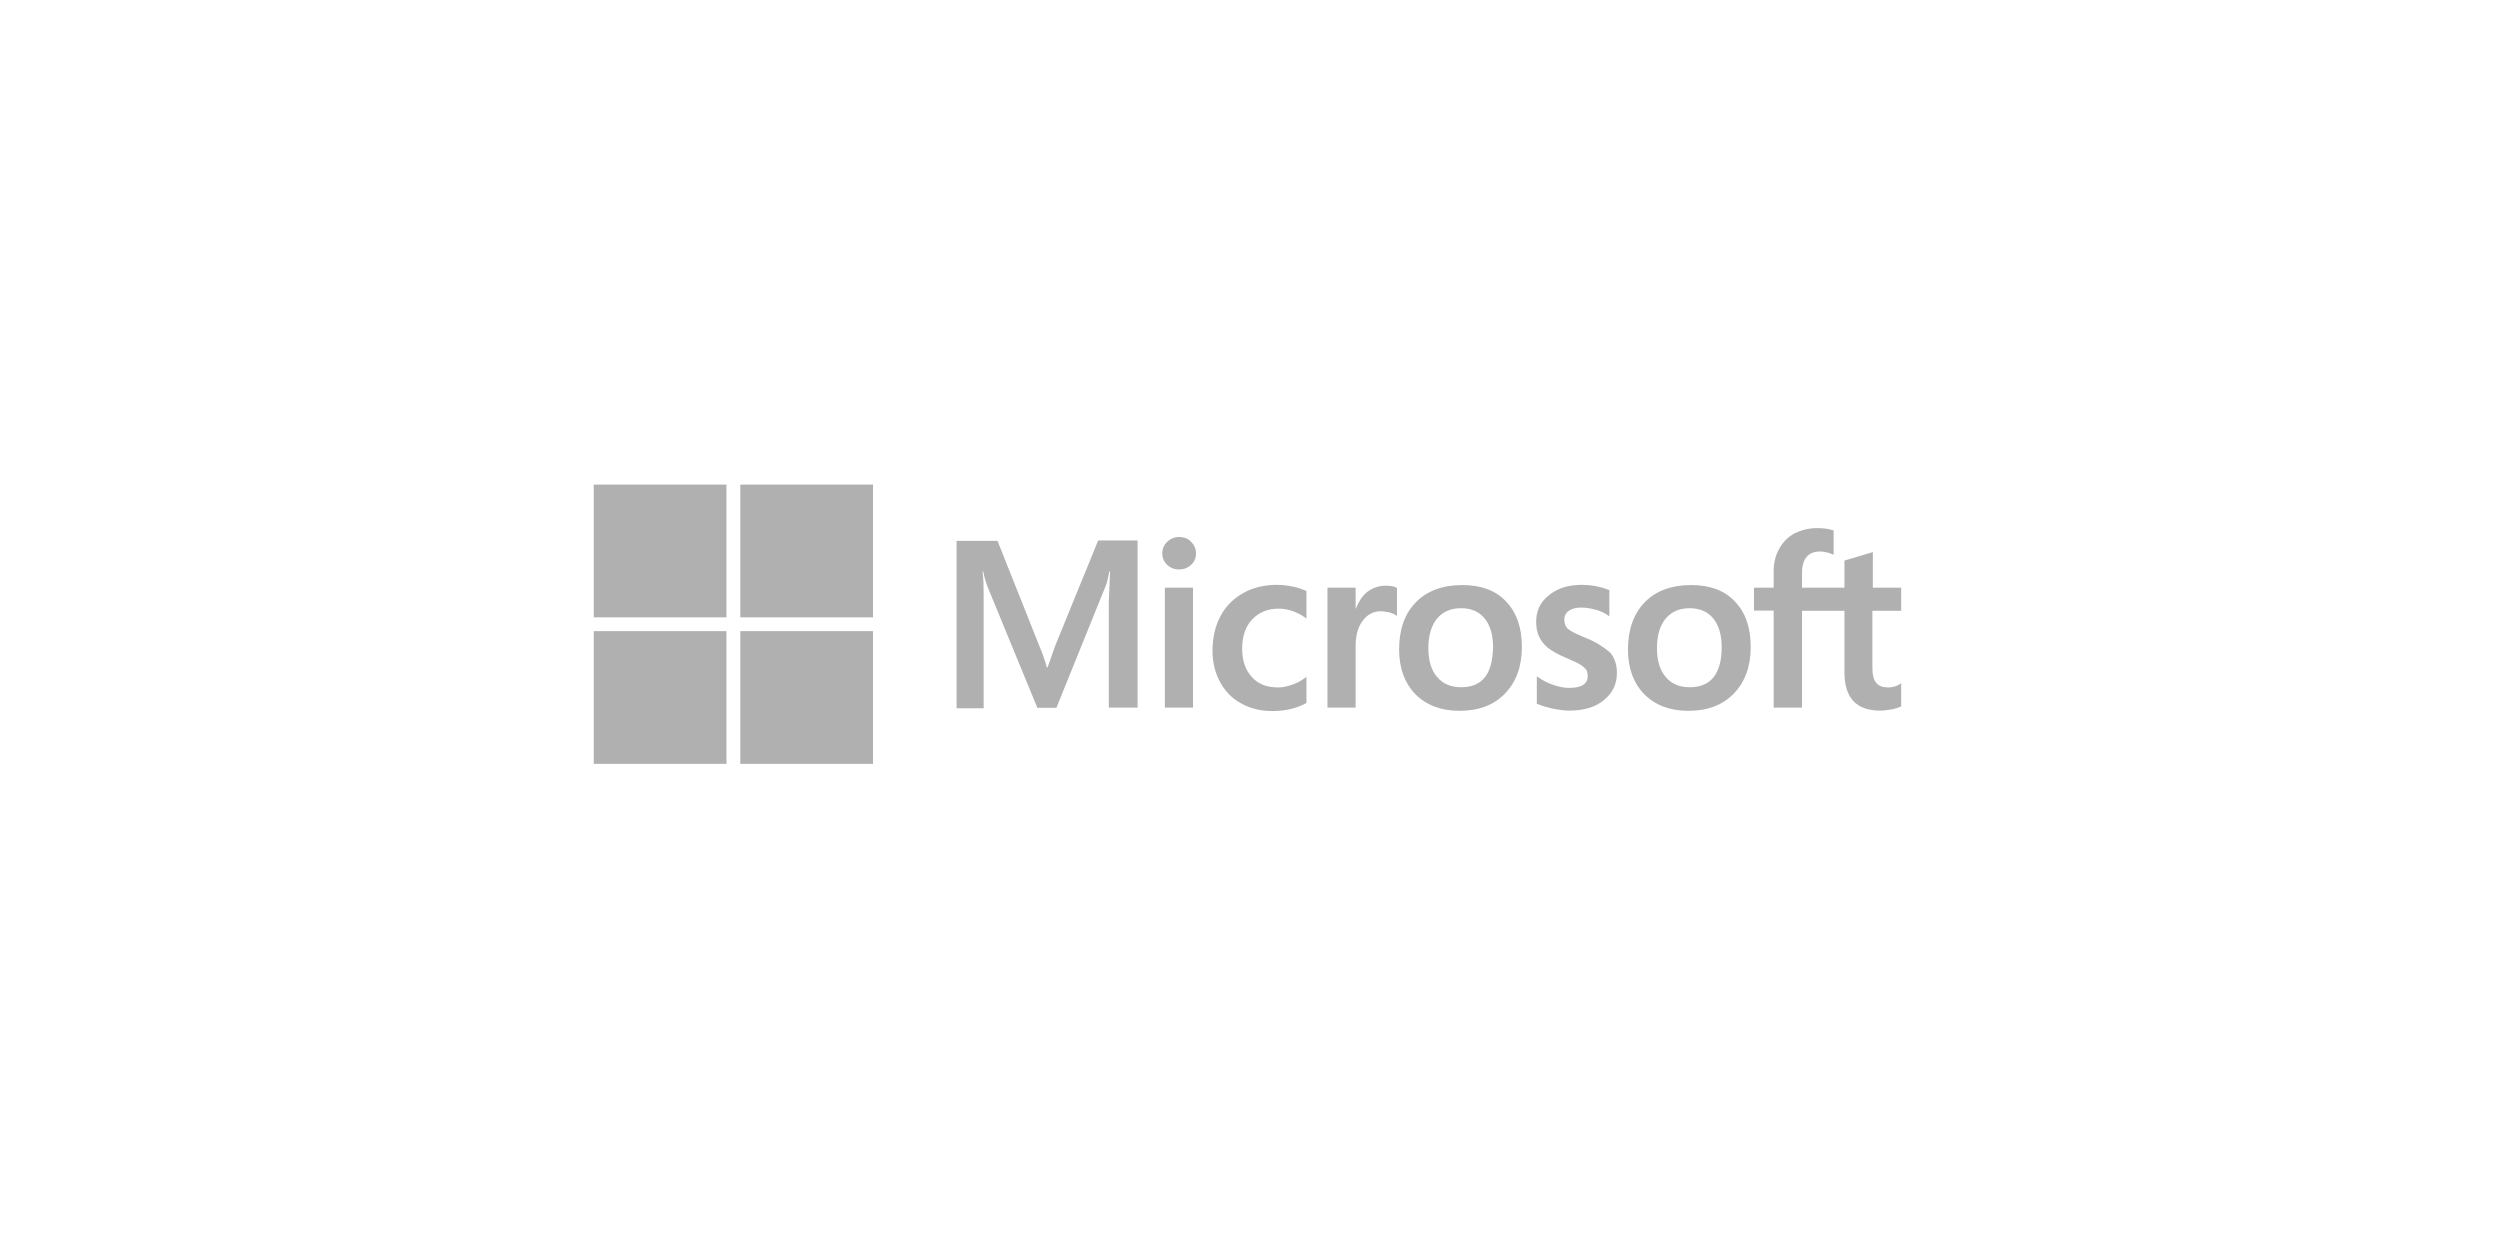
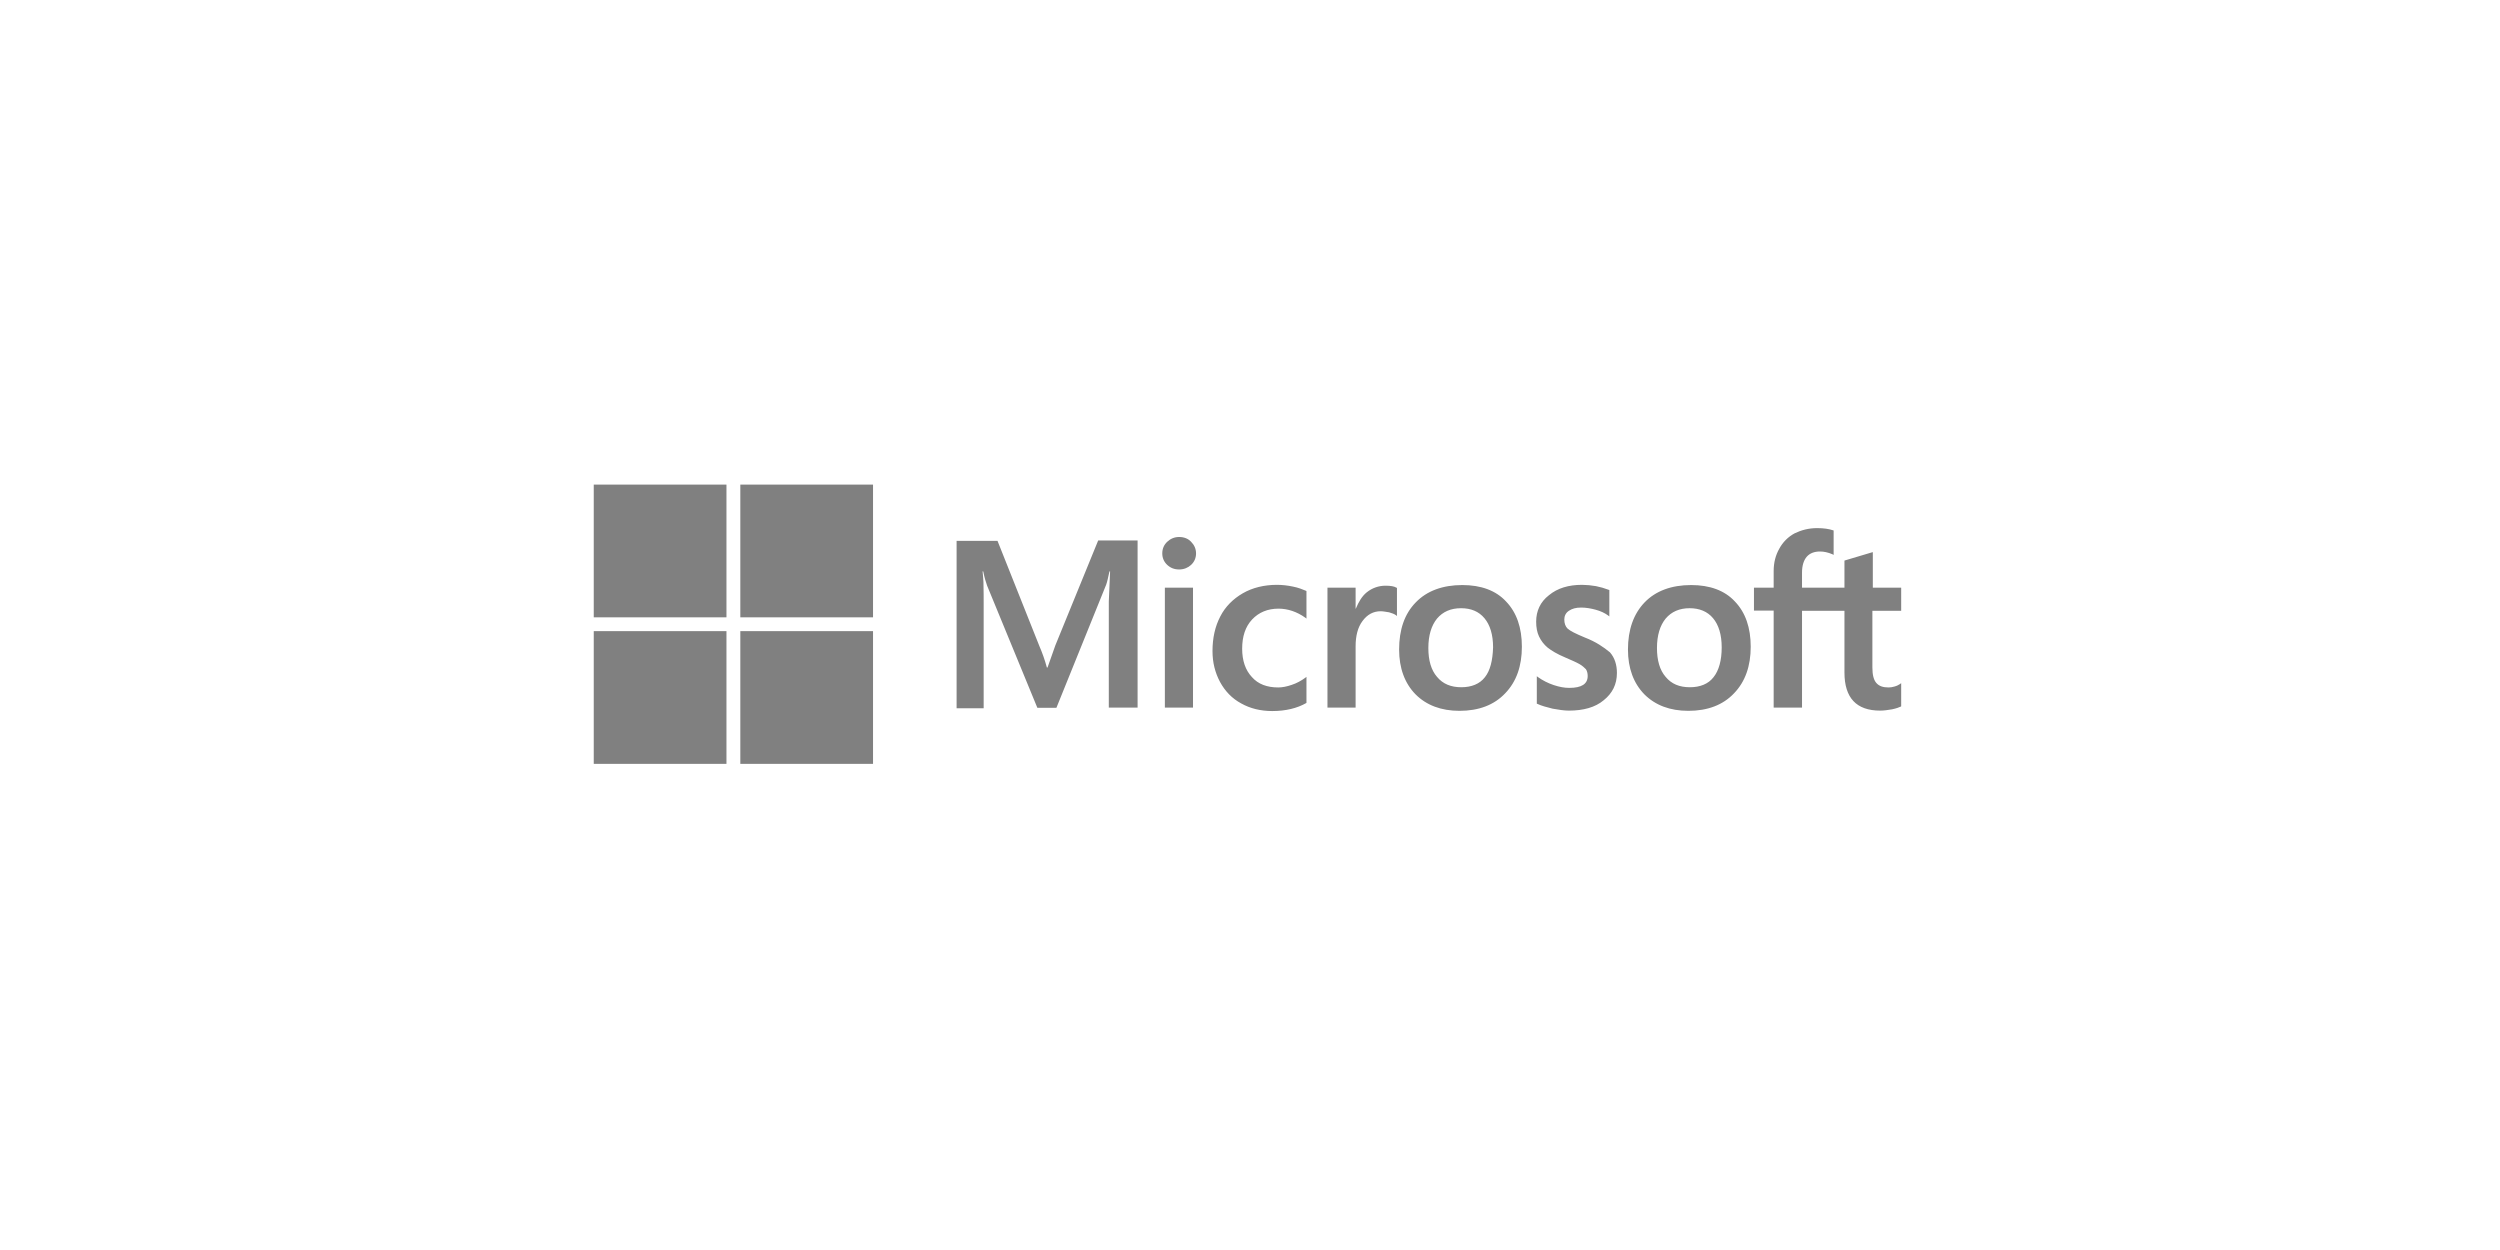
<svg xmlns="http://www.w3.org/2000/svg" width="400" height="200">
-   <g fill="#b0b0b0" fill-rule="nonzero">
+   <g fill="#808080" fill-rule="nonzero">
    <path d="M168.852 103.272l-1.247 3.533h-.104a25.085 25.085 0 00-1.213-3.464l-6.685-16.8h-6.547v26.777h4.33V96.795c0-1.04 0-2.217-.035-3.672-.034-.728-.104-1.282-.138-1.698h.104c.207 1.04.45 1.802.623 2.287l8.037 19.536h3.048l7.967-19.71c.173-.45.346-1.35.52-2.113h.103a249.862 249.862 0 00-.207 4.815v16.974h4.607V86.472h-6.305l-6.858 16.8zm17.527-9.249h4.503v19.19h-4.503v-19.19zm2.286-8.105c-.762 0-1.385.277-1.905.762s-.796 1.108-.796 1.87c0 .728.277 1.351.796 1.836.52.485 1.143.728 1.905.728.763 0 1.42-.278 1.906-.728.52-.485.796-1.108.796-1.836 0-.727-.277-1.35-.796-1.87-.45-.485-1.109-.762-1.906-.762zm18.186 7.932a12.56 12.56 0 00-2.528-.277c-2.044 0-3.915.45-5.473 1.351-1.56.9-2.806 2.148-3.603 3.706-.831 1.594-1.247 3.43-1.247 5.543 0 1.836.416 3.464 1.212 4.953.797 1.455 1.906 2.633 3.395 3.43 1.42.796 3.083 1.212 4.954 1.212 2.147 0 3.983-.45 5.438-1.282l.035-.034v-4.157l-.174.138c-.658.485-1.42.901-2.182 1.144-.797.277-1.524.415-2.148.415-1.8 0-3.221-.52-4.226-1.663-1.039-1.108-1.558-2.632-1.558-4.537 0-1.975.52-3.534 1.593-4.677 1.074-1.143 2.494-1.732 4.226-1.732 1.455 0 2.944.485 4.295 1.455l.174.139v-4.4l-.035-.034c-.589-.243-1.247-.52-2.148-.693zm14.86-.138a4.752 4.752 0 00-3.048 1.073c-.762.624-1.281 1.525-1.732 2.598h-.034v-3.36h-4.503v19.19h4.503v-9.802c0-1.663.346-3.049 1.108-4.053.762-1.04 1.732-1.559 2.91-1.559.416 0 .831.104 1.35.173.486.139.832.277 1.075.45l.173.14v-4.504l-.104-.035c-.312-.208-.935-.311-1.697-.311zm12.263-.104c-3.152 0-5.68.935-7.447 2.77-1.802 1.837-2.668 4.365-2.668 7.552 0 2.98.901 5.404 2.633 7.17 1.732 1.733 4.087 2.633 7.032 2.633 3.083 0 5.542-.935 7.309-2.806 1.801-1.87 2.667-4.364 2.667-7.447 0-3.048-.831-5.473-2.529-7.24-1.628-1.766-4.018-2.632-6.997-2.632zm3.603 14.756c-.832 1.074-2.148 1.594-3.776 1.594-1.628 0-2.944-.52-3.88-1.663-.935-1.074-1.385-2.633-1.385-4.607 0-2.044.485-3.603 1.385-4.711.936-1.109 2.217-1.663 3.845-1.663 1.594 0 2.84.52 3.741 1.594.901 1.073 1.386 2.632 1.386 4.676-.07 2.078-.45 3.706-1.316 4.78zm15.968-6.374c-1.42-.588-2.32-1.039-2.736-1.42-.346-.346-.52-.831-.52-1.455 0-.52.208-1.039.728-1.385.52-.347 1.108-.52 1.974-.52.762 0 1.559.139 2.321.347.762.207 1.455.52 2.01.935l.172.138v-4.226l-.104-.034a12.499 12.499 0 00-2.043-.59 13.886 13.886 0 00-2.217-.207c-2.148 0-3.914.52-5.3 1.663-1.386 1.074-2.044 2.528-2.044 4.226 0 .9.139 1.697.45 2.355a5.25 5.25 0 001.386 1.802c.624.484 1.524 1.039 2.771 1.558 1.04.45 1.836.797 2.321 1.074.485.277.797.589 1.04.831.173.278.276.624.276 1.074 0 1.282-.97 1.905-2.944 1.905-.762 0-1.559-.138-2.494-.45a9.637 9.637 0 01-2.529-1.282l-.173-.138v4.4l.104.034c.658.312 1.455.52 2.425.762.97.173 1.836.312 2.598.312 2.32 0 4.226-.52 5.577-1.663 1.385-1.109 2.113-2.529 2.113-4.365 0-1.281-.347-2.424-1.109-3.29-1.004-.832-2.251-1.698-4.053-2.39zm17.043-8.382c-3.152 0-5.68.935-7.447 2.77-1.767 1.837-2.668 4.365-2.668 7.552 0 2.98.901 5.404 2.633 7.17 1.732 1.733 4.087 2.633 7.032 2.633 3.083 0 5.542-.935 7.309-2.806 1.801-1.87 2.667-4.364 2.667-7.447 0-3.048-.831-5.473-2.529-7.24-1.628-1.766-4.018-2.632-6.997-2.632zm3.568 14.756c-.831 1.074-2.148 1.594-3.776 1.594-1.662 0-2.944-.52-3.88-1.663-.935-1.074-1.385-2.633-1.385-4.607 0-2.044.485-3.603 1.386-4.711.935-1.109 2.217-1.663 3.845-1.663 1.558 0 2.84.52 3.74 1.594.901 1.073 1.386 2.632 1.386 4.676 0 2.078-.45 3.706-1.316 4.78zM304.189 97.73v-3.707h-4.538v-5.68l-.139.034-4.295 1.282-.104.034v4.33h-6.79V91.6c0-1.109.278-1.975.763-2.53.485-.553 1.212-.83 2.113-.83.623 0 1.281.138 2.009.45l.173.104v-3.915l-.104-.034c-.623-.208-1.455-.347-2.529-.347-1.35 0-2.528.312-3.602.832a6.008 6.008 0 00-2.46 2.46c-.588 1.038-.9 2.216-.9 3.567v2.667h-3.152v3.672h3.152v15.519h4.538V97.73h6.789v9.872c0 4.053 1.905 6.097 5.716 6.097.623 0 1.281-.104 1.905-.208.658-.139 1.143-.312 1.42-.45l.035-.035v-3.707l-.174.139c-.277.173-.52.312-.935.416a3.171 3.171 0 01-.9.138c-.901 0-1.525-.208-1.975-.727-.416-.485-.623-1.282-.623-2.46V97.73h4.607zM95 77.535h21.234v21.234H95zM118.451 77.535h21.234v21.234h-21.234zM95 100.986h21.234v21.234H95zM118.451 100.986h21.234v21.234h-21.234z" />
  </g>
</svg>
